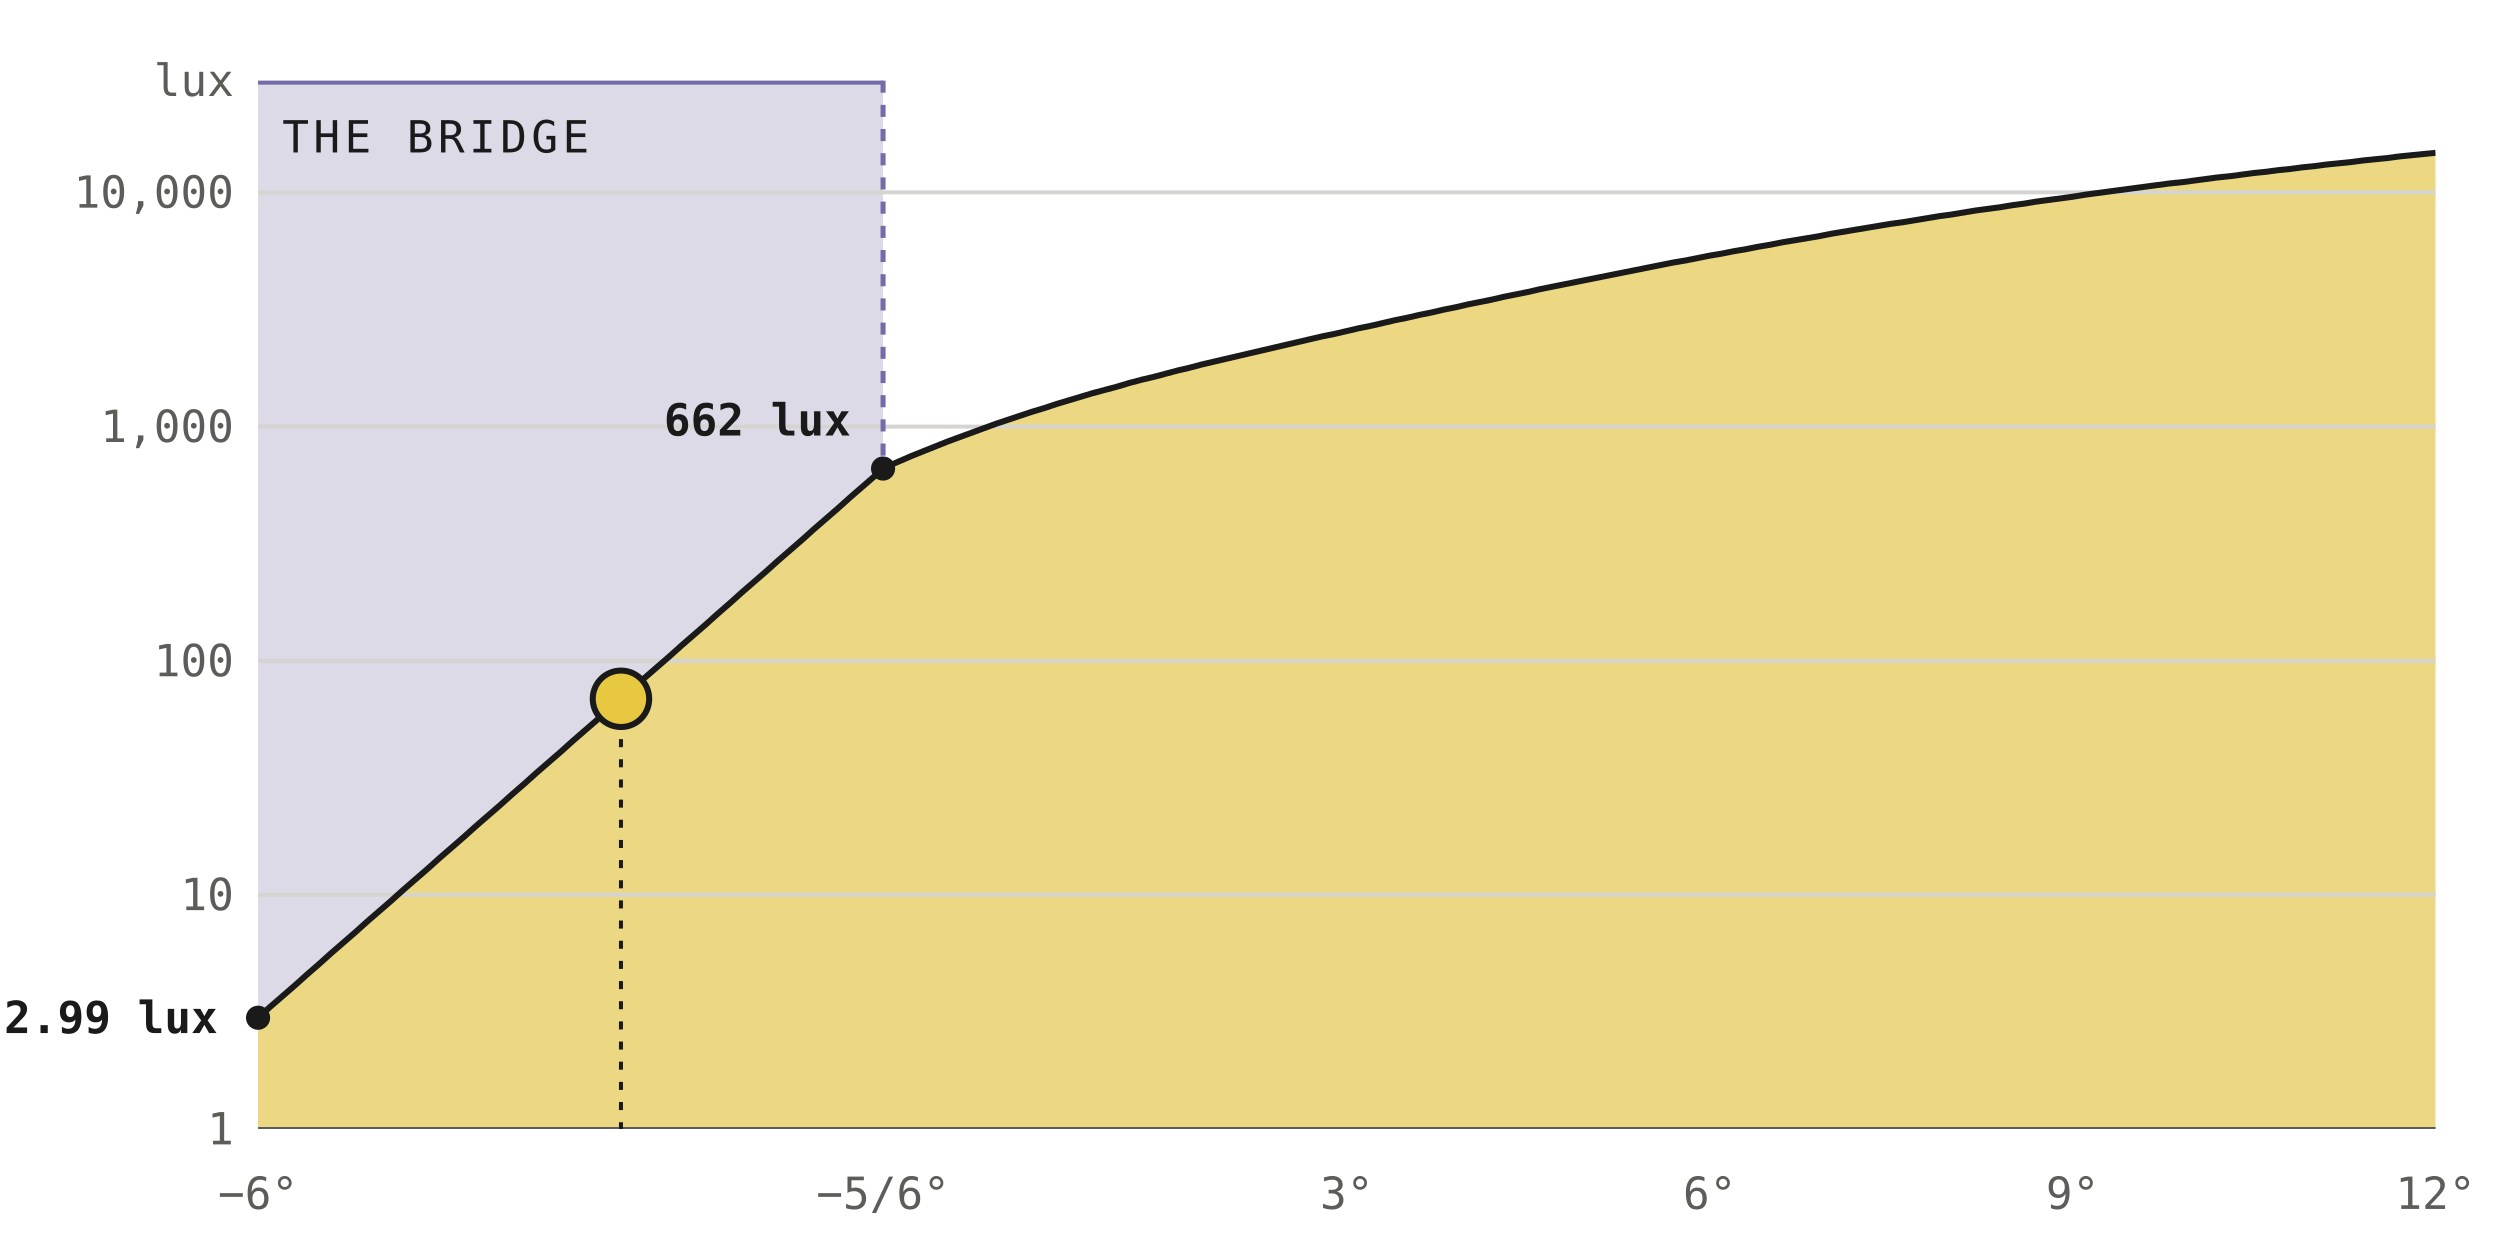
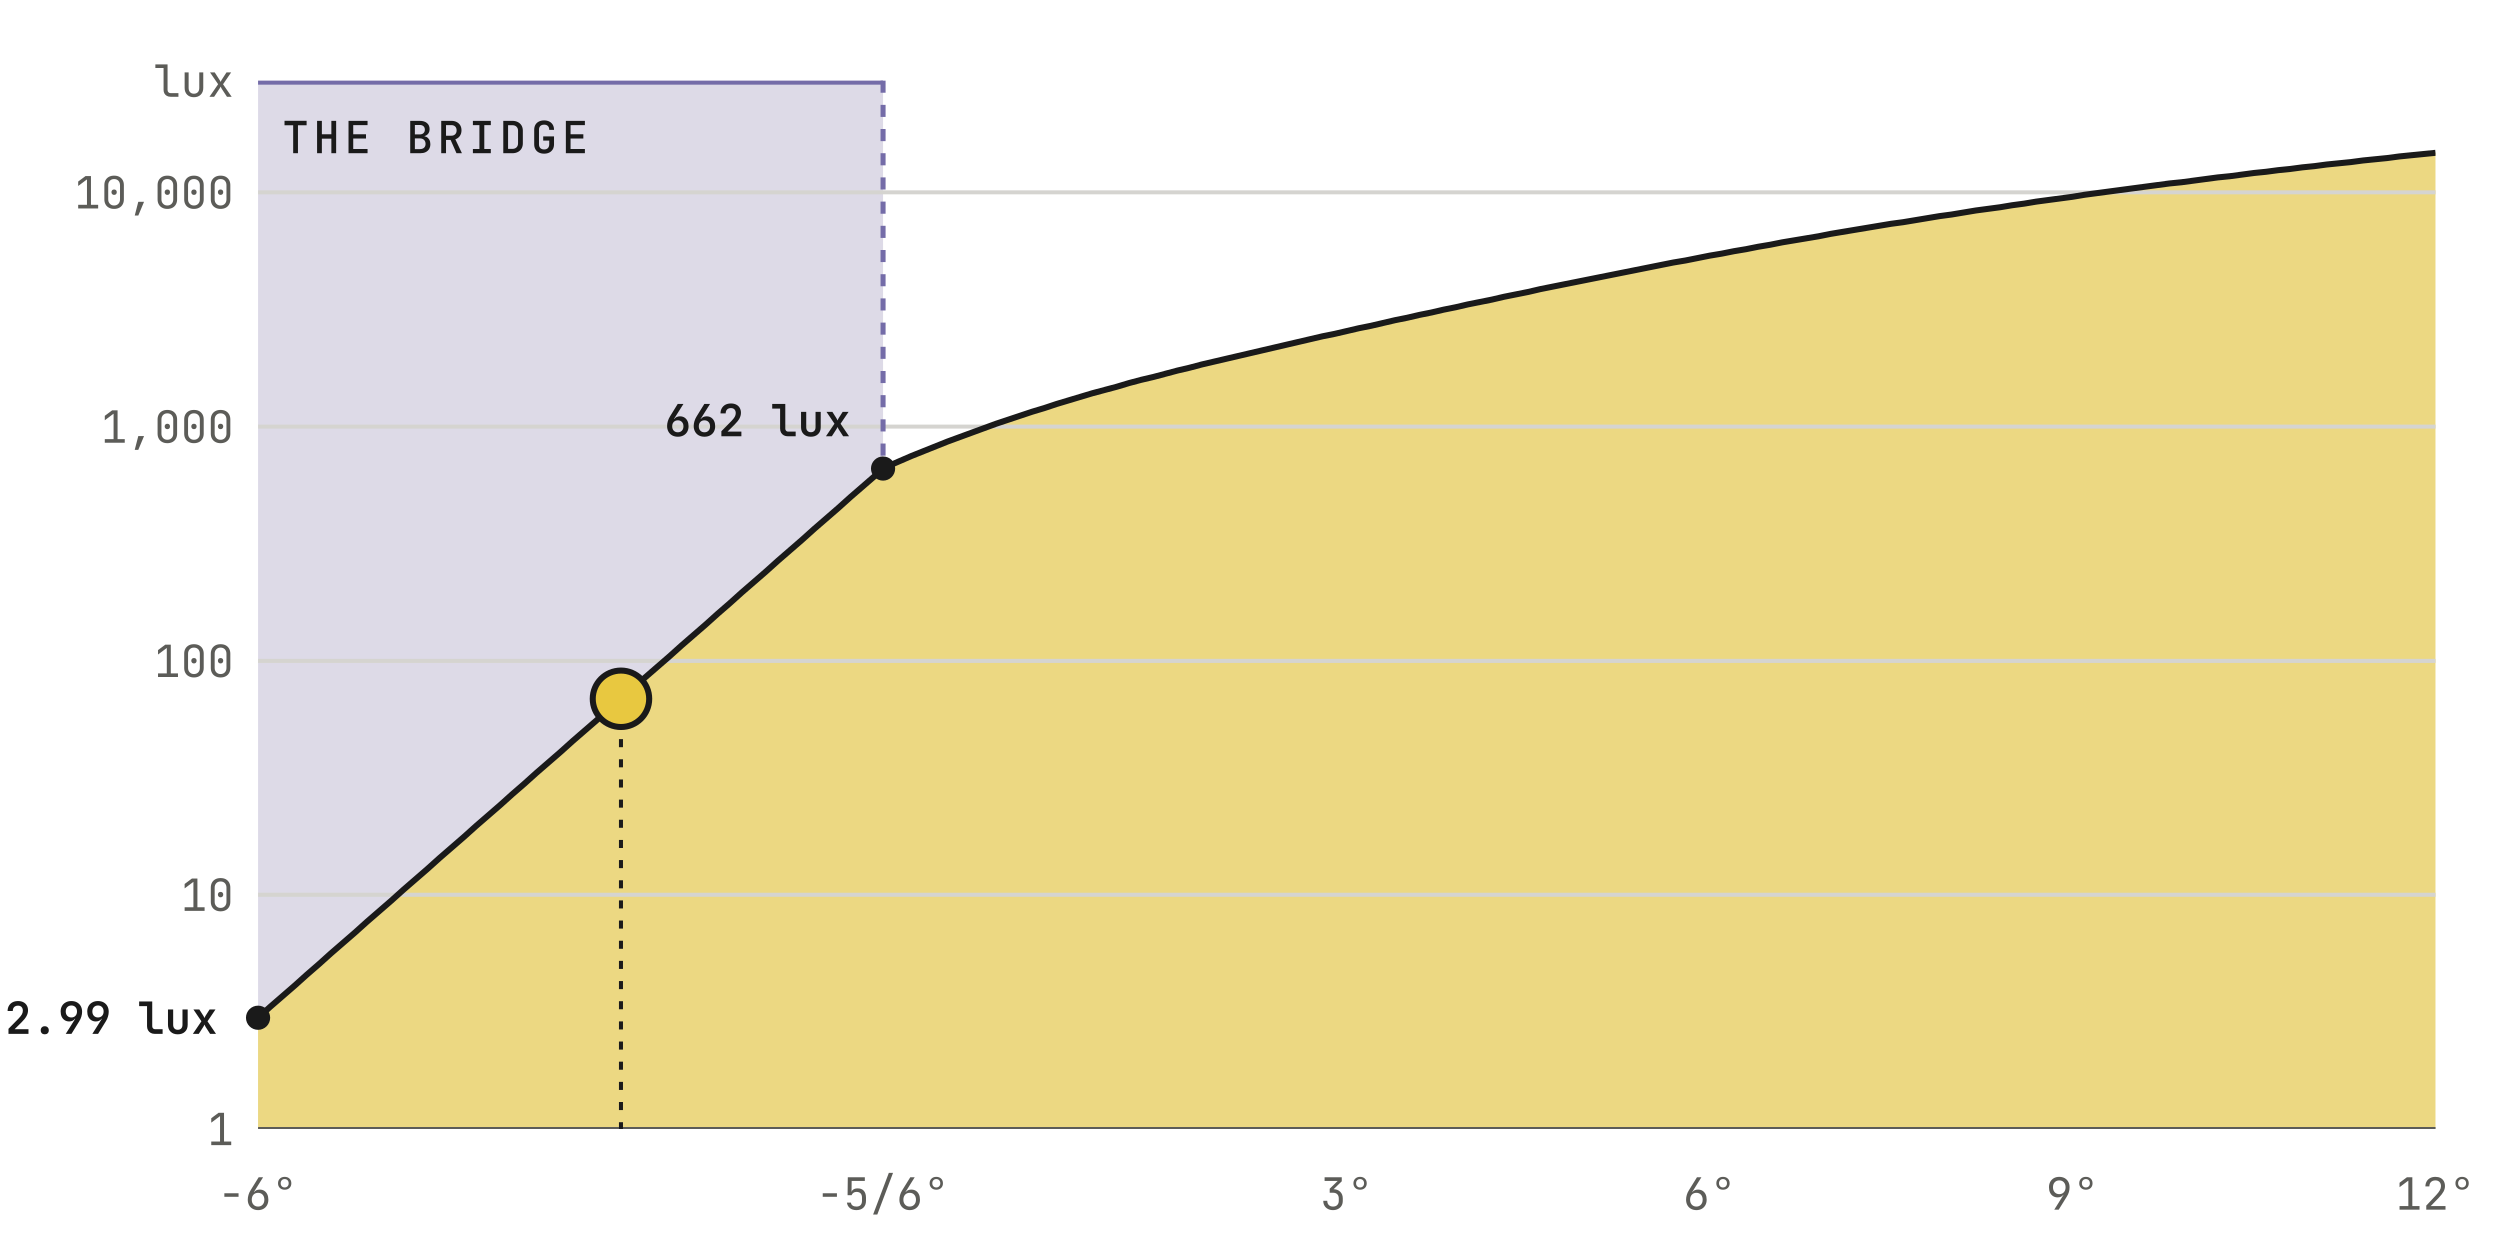
<svg xmlns="http://www.w3.org/2000/svg" aria-label="The clear-sky curve from −6° to 12° on a logarithmic lux scale, climbing from 2.99 lux to 662 lux across the span up to −5/6° and through that cutoff without a step, with a slider that moves the sun along it." class="twilight-bridge-drawing" role="img" viewBox="0 0 620 308">
  <svg aria-hidden="true" class="twilight-bridge-marks" preserveAspectRatio="none" viewBox="0 0 540 260" height="260" width="540" x="64" y="20">
    <rect class="twilight-bridge-wash" height="260" width="155" />
    <path class="twilight-bridge-sky" d="M0,232.4L3,229.7L6,227.1L9,224.5L12,221.8L15,219.2L18,216.5L21,213.9L24,211.3L27,208.6L30,206L33,203.4L36,200.7L39,198.1L42,195.5L45,192.8L48,190.2L51,187.6L54,184.9L57,182.3L60,179.7L63,177L66,174.4L69,171.7L72,169.1L75,166.5L78,163.8L81,161.2L84,158.6L87,155.9L90,153.3L93,150.7L96,148L99,145.4L102,142.8L105,140.1L108,137.5L111,134.9L114,132.2L117,129.6L120,126.9L123,124.3L126,121.7L129,119L132,116.4L135,113.8L138,111.1L141,108.5L144,105.9L147,103.2L150,100.6L153,98L155,96.2L156,95.7L159,94.4L162,93.1L165,91.9L168,90.7L171,89.5L174,88.4L177,87.3L180,86.2L183,85.1L186,84.1L189,83.1L192,82.1L195,81.2L198,80.2L201,79.3L204,78.4L207,77.5L210,76.7L213,75.9L216,75L219,74.2L222,73.5L225,72.7L228,71.9L231,71.2L234,70.4L237,69.7L240,69L243,68.3L246,67.6L249,66.9L252,66.2L255,65.5L258,64.8L261,64.1L264,63.4L267,62.8L270,62.1L273,61.4L276,60.8L279,60.1L282,59.4L285,58.8L288,58.1L291,57.5L294,56.8L297,56.2L300,55.5L303,54.9L306,54.3L309,53.6L312,53L315,52.4L318,51.7L321,51.1L324,50.5L327,49.9L330,49.3L333,48.7L336,48.1L339,47.5L342,46.9L345,46.3L348,45.7L351,45.1L354,44.6L357,44L360,43.4L363,42.9L366,42.3L369,41.8L372,41.2L375,40.7L378,40.1L381,39.6L384,39.1L387,38.6L390,38L393,37.5L396,37L399,36.5L402,36L405,35.5L408,35.1L411,34.6L414,34.1L417,33.6L420,33.2L423,32.7L426,32.2L429,31.8L432,31.4L435,30.9L438,30.5L441,30L444,29.6L447,29.2L450,28.8L453,28.3L456,27.9L459,27.5L462,27.1L465,26.7L468,26.3L471,25.9L474,25.5L477,25.2L480,24.8L483,24.4L486,24L489,23.7L492,23.3L495,22.9L498,22.6L501,22.2L504,21.9L507,21.5L510,21.2L513,20.8L516,20.5L519,20.2L522,19.8L525,19.5L528,19.2L531,18.8L534,18.5L537,18.2L540,17.9L540,260L537,260L534,260L531,260L528,260L525,260L522,260L519,260L516,260L513,260L510,260L507,260L504,260L501,260L498,260L495,260L492,260L489,260L486,260L483,260L480,260L477,260L474,260L471,260L468,260L465,260L462,260L459,260L456,260L453,260L450,260L447,260L444,260L441,260L438,260L435,260L432,260L429,260L426,260L423,260L420,260L417,260L414,260L411,260L408,260L405,260L402,260L399,260L396,260L393,260L390,260L387,260L384,260L381,260L378,260L375,260L372,260L369,260L366,260L363,260L360,260L357,260L354,260L351,260L348,260L345,260L342,260L339,260L336,260L333,260L330,260L327,260L324,260L321,260L318,260L315,260L312,260L309,260L306,260L303,260L300,260L297,260L294,260L291,260L288,260L285,260L282,260L279,260L276,260L273,260L270,260L267,260L264,260L261,260L258,260L255,260L252,260L249,260L246,260L243,260L240,260L237,260L234,260L231,260L228,260L225,260L222,260L219,260L216,260L213,260L210,260L207,260L204,260L201,260L198,260L195,260L192,260L189,260L186,260L183,260L180,260L177,260L174,260L171,260L168,260L165,260L162,260L159,260L156,260L155,260L153,260L150,260L147,260L144,260L141,260L138,260L135,260L132,260L129,260L126,260L123,260L120,260L117,260L114,260L111,260L108,260L105,260L102,260L99,260L96,260L93,260L90,260L87,260L84,260L81,260L78,260L75,260L72,260L69,260L66,260L63,260L60,260L57,260L54,260L51,260L48,260L45,260L42,260L39,260L36,260L33,260L30,260L27,260L24,260L21,260L18,260L15,260L12,260L9,260L6,260L3,260L0,260Z" />
    <path class="twilight-bridge-grid" d="M0 260H540M0 201.9H540M0 143.9H540M0 85.8H540M0 27.7H540" />
    <path class="twilight-bridge-axis" d="M0 260H540M0 260v4M155 260v4M360 260v4M540 260v4" />
    <path class="twilight-bridge-axis twilight-bridge-minor" d="M270 260v4M450 260v4" />
    <path class="twilight-bridge-roof" d="M0 0H155" />
    <path class="twilight-bridge-cut" d="M155 0V96.2" />
    <path class="twilight-bridge-edge" d="M0,232.4L3,229.7L6,227.1L9,224.5L12,221.8L15,219.2L18,216.5L21,213.9L24,211.3L27,208.6L30,206L33,203.4L36,200.7L39,198.1L42,195.5L45,192.8L48,190.2L51,187.6L54,184.9L57,182.3L60,179.7L63,177L66,174.4L69,171.7L72,169.1L75,166.5L78,163.8L81,161.2L84,158.6L87,155.9L90,153.3L93,150.7L96,148L99,145.4L102,142.8L105,140.1L108,137.5L111,134.9L114,132.2L117,129.6L120,126.9L123,124.3L126,121.7L129,119L132,116.4L135,113.8L138,111.1L141,108.5L144,105.9L147,103.2L150,100.6L153,98L155,96.2L156,95.7L159,94.4L162,93.1L165,91.9L168,90.7L171,89.5L174,88.4L177,87.3L180,86.2L183,85.1L186,84.1L189,83.1L192,82.1L195,81.2L198,80.2L201,79.3L204,78.4L207,77.5L210,76.7L213,75.9L216,75L219,74.2L222,73.5L225,72.7L228,71.9L231,71.2L234,70.4L237,69.7L240,69L243,68.3L246,67.6L249,66.9L252,66.2L255,65.5L258,64.8L261,64.1L264,63.4L267,62.8L270,62.1L273,61.4L276,60.8L279,60.1L282,59.4L285,58.8L288,58.1L291,57.5L294,56.8L297,56.2L300,55.5L303,54.9L306,54.3L309,53.6L312,53L315,52.4L318,51.7L321,51.1L324,50.5L327,49.9L330,49.3L333,48.7L336,48.1L339,47.5L342,46.9L345,46.3L348,45.7L351,45.1L354,44.6L357,44L360,43.4L363,42.9L366,42.3L369,41.8L372,41.2L375,40.7L378,40.1L381,39.6L384,39.1L387,38.6L390,38L393,37.5L396,37L399,36.5L402,36L405,35.5L408,35.1L411,34.6L414,34.1L417,33.6L420,33.2L423,32.7L426,32.2L429,31.8L432,31.4L435,30.9L438,30.5L441,30L444,29.6L447,29.2L450,28.8L453,28.3L456,27.9L459,27.5L462,27.1L465,26.7L468,26.3L471,25.9L474,25.5L477,25.2L480,24.8L483,24.4L486,24L489,23.7L492,23.3L495,22.9L498,22.6L501,22.2L504,21.9L507,21.5L510,21.2L513,20.8L516,20.5L519,20.2L522,19.8L525,19.5L528,19.2L531,18.8L534,18.5L537,18.2L540,17.9" />
    <path class="twilight-bridge-drop" d="M90 153.3V260" />
  </svg>
-   <text class="twilight-bridge-word" text-anchor="end" x="58" y="20">lux</text>
-   <text class="twilight-bridge-word" text-anchor="end" x="58" y="280">1</text>
-   <text class="twilight-bridge-word" text-anchor="end" x="58" y="221.9">10</text>
-   <text class="twilight-bridge-word" text-anchor="end" x="58" y="163.9">100</text>
-   <text class="twilight-bridge-word" text-anchor="end" x="58" y="105.8">1,000</text>
-   <text class="twilight-bridge-word" text-anchor="end" x="58" y="47.7">10,000</text>
-   <text class="twilight-bridge-word" text-anchor="middle" x="64" y="296">−6°</text>
-   <text class="twilight-bridge-word" text-anchor="middle" x="219" y="296">−5/6°</text>
-   <text class="twilight-bridge-word" text-anchor="middle" x="334" y="296">3°</text>
-   <text class="twilight-bridge-word" text-anchor="middle" x="424" y="296">6°</text>
-   <text class="twilight-bridge-word" text-anchor="middle" x="514" y="296">9°</text>
-   <text class="twilight-bridge-word" text-anchor="middle" x="604" y="296">12°</text>
-   <text class="twilight-bridge-caps" text-anchor="start" x="70" y="34">THE BRIDGE</text>
+   <path class="twilight-bridge-word" d="M375 0Q327 0 291 19Q255 38 235 73Q215 108 215 155L215 648L30 648L30 730L305 730L305 155Q305 121 324 102Q343 82 375 82L550 82L550 0L375 0ZM899 -10Q804 -10 747 47Q690 103 690 200L690 550L780 550L780 200Q780 138 812 104Q844 69 899 69Q955 69 988 104Q1020 138 1020 200L1020 550L1110 550L1110 200Q1110 103 1052 47Q994 -10 899 -10ZM1250 0L1445 283L1262 550L1368 550L1477 380Q1484 369 1491 356Q1497 343 1501 335Q1504 343 1511 356Q1517 369 1524 380L1634 550L1739 550L1556 282L1750 0L1644 0L1526 180Q1519 191 1513 206Q1506 220 1501 229Q1497 220 1490 206Q1482 191 1474 180L1355 0L1250 0Z" transform="translate(38.2 24) scale(0.011 -0.011)" />
+   <path class="twilight-bridge-word" d="M90 0L90 82L288 82L288 655L90 507L90 607L255 730L378 730L378 82L540 82L540 0L90 0Z" transform="translate(51.4 284) scale(0.011 -0.011)" />
+   <path class="twilight-bridge-word" d="M90 0L90 82L288 82L288 655L90 507L90 607L255 730L378 730L378 82L540 82L540 0L90 0ZM900 -10Q833 -10 784 17Q734 43 707 92Q680 140 680 205L680 525Q680 591 707 639Q734 687 784 714Q833 740 900 740Q968 740 1017 714Q1066 687 1093 639Q1120 591 1120 525L1120 205Q1120 140 1093 92Q1066 43 1017 17Q967 -10 900 -10ZM900 67Q960 67 997 106Q1033 144 1033 205L1033 525Q1033 586 997 625Q960 663 900 663Q840 663 804 625Q767 586 767 525L767 205Q767 144 804 106Q840 67 900 67ZM900 306Q873 306 857 323Q840 340 840 368Q840 395 857 412Q873 428 900 428Q927 428 944 412Q960 395 960 368Q960 340 944 323Q927 306 900 306Z" transform="translate(44.8 225.9) scale(0.011 -0.011)" />
+   <path class="twilight-bridge-word" d="M90 0L90 82L288 82L288 655L90 507L90 607L255 730L378 730L378 82L540 82L540 0L90 0ZM900 -10Q833 -10 784 17Q734 43 707 92Q680 140 680 205L680 525Q680 591 707 639Q734 687 784 714Q833 740 900 740Q968 740 1017 714Q1066 687 1093 639Q1120 591 1120 525L1120 205Q1120 140 1093 92Q1066 43 1017 17Q967 -10 900 -10ZM900 67Q960 67 997 106Q1033 144 1033 205L1033 525Q1033 586 997 625Q960 663 900 663Q840 663 804 625Q767 586 767 525L767 205Q767 144 804 106Q840 67 900 67ZM900 306Q873 306 857 323Q840 340 840 368Q840 395 857 412Q873 428 900 428Q927 428 944 412Q960 395 960 368Q960 340 944 323Q927 306 900 306ZM1500 -10Q1433 -10 1384 17Q1334 43 1307 92Q1280 140 1280 205L1280 525Q1280 591 1307 639Q1334 687 1384 714Q1433 740 1500 740Q1568 740 1617 714Q1666 687 1693 639Q1720 591 1720 525L1720 205Q1720 140 1693 92Q1666 43 1617 17Q1567 -10 1500 -10ZM1500 67Q1560 67 1597 106Q1633 144 1633 205L1633 525Q1633 586 1597 625Q1560 663 1500 663Q1440 663 1404 625Q1367 586 1367 525L1367 205Q1367 144 1404 106Q1440 67 1500 67ZM1500 306Q1473 306 1457 323Q1440 340 1440 368Q1440 395 1457 412Q1473 428 1500 428Q1527 428 1544 412Q1560 395 1560 368Q1560 340 1544 323Q1527 306 1500 306Z" transform="translate(38.2 167.9) scale(0.011 -0.011)" />
+   <path class="twilight-bridge-word" d="M90 0L90 82L288 82L288 655L90 507L90 607L255 730L378 730L378 82L540 82L540 0L90 0ZM765 -160L845 151L975 151L845 -160L765 -160ZM1500 -10Q1433 -10 1384 17Q1334 43 1307 92Q1280 140 1280 205L1280 525Q1280 591 1307 639Q1334 687 1384 714Q1433 740 1500 740Q1568 740 1617 714Q1666 687 1693 639Q1720 591 1720 525L1720 205Q1720 140 1693 92Q1666 43 1617 17Q1567 -10 1500 -10ZM1500 67Q1560 67 1597 106Q1633 144 1633 205L1633 525Q1633 586 1597 625Q1560 663 1500 663Q1440 663 1404 625Q1367 586 1367 525L1367 205Q1367 144 1404 106Q1440 67 1500 67ZM1500 306Q1473 306 1457 323Q1440 340 1440 368Q1440 395 1457 412Q1473 428 1500 428Q1527 428 1544 412Q1560 395 1560 368Q1560 340 1544 323Q1527 306 1500 306ZM2100 -10Q2033 -10 1984 17Q1934 43 1907 92Q1880 140 1880 205L1880 525Q1880 591 1907 639Q1934 687 1984 714Q2033 740 2100 740Q2168 740 2217 714Q2266 687 2293 639Q2320 591 2320 525L2320 205Q2320 140 2293 92Q2266 43 2217 17Q2167 -10 2100 -10ZM2100 67Q2160 67 2197 106Q2233 144 2233 205L2233 525Q2233 586 2197 625Q2160 663 2100 663Q2040 663 2004 625Q1967 586 1967 525L1967 205Q1967 144 2004 106Q2040 67 2100 67ZM2100 306Q2073 306 2057 323Q2040 340 2040 368Q2040 395 2057 412Q2073 428 2100 428Q2127 428 2144 412Q2160 395 2160 368Q2160 340 2144 323Q2127 306 2100 306ZM2700 -10Q2633 -10 2584 17Q2534 43 2507 92Q2480 140 2480 205L2480 525Q2480 591 2507 639Q2534 687 2584 714Q2633 740 2700 740Q2768 740 2817 714Q2866 687 2893 639Q2920 591 2920 525L2920 205Q2920 140 2893 92Q2866 43 2817 17Q2767 -10 2700 -10ZM2700 67Q2760 67 2797 106Q2833 144 2833 205L2833 525Q2833 586 2797 625Q2760 663 2700 663Q2640 663 2604 625Q2567 586 2567 525L2567 205Q2567 144 2604 106Q2640 67 2700 67ZM2700 306Q2673 306 2657 323Q2640 340 2640 368Q2640 395 2657 412Q2673 428 2700 428Q2727 428 2744 412Q2760 395 2760 368Q2760 340 2744 323Q2727 306 2700 306Z" transform="translate(25 109.8) scale(0.011 -0.011)" />
+   <path class="twilight-bridge-word" d="M90 0L90 82L288 82L288 655L90 507L90 607L255 730L378 730L378 82L540 82L540 0L90 0ZM900 -10Q833 -10 784 17Q734 43 707 92Q680 140 680 205L680 525Q680 591 707 639Q734 687 784 714Q833 740 900 740Q968 740 1017 714Q1066 687 1093 639Q1120 591 1120 525L1120 205Q1120 140 1093 92Q1066 43 1017 17Q967 -10 900 -10ZM900 67Q960 67 997 106Q1033 144 1033 205L1033 525Q1033 586 997 625Q960 663 900 663Q840 663 804 625Q767 586 767 525L767 205Q767 144 804 106Q840 67 900 67ZM900 306Q873 306 857 323Q840 340 840 368Q840 395 857 412Q873 428 900 428Q927 428 944 412Q960 395 960 368Q960 340 944 323Q927 306 900 306ZM1365 -160L1445 151L1575 151L1445 -160L1365 -160ZM2100 -10Q2033 -10 1984 17Q1934 43 1907 92Q1880 140 1880 205L1880 525Q1880 591 1907 639Q1934 687 1984 714Q2033 740 2100 740Q2168 740 2217 714Q2266 687 2293 639Q2320 591 2320 525L2320 205Q2320 140 2293 92Q2266 43 2217 17Q2167 -10 2100 -10ZM2100 67Q2160 67 2197 106Q2233 144 2233 205L2233 525Q2233 586 2197 625Q2160 663 2100 663Q2040 663 2004 625Q1967 586 1967 525L1967 205Q1967 144 2004 106Q2040 67 2100 67ZM2100 306Q2073 306 2057 323Q2040 340 2040 368Q2040 395 2057 412Q2073 428 2100 428Q2127 428 2144 412Q2160 395 2160 368Q2160 340 2144 323Q2127 306 2100 306ZM2700 -10Q2633 -10 2584 17Q2534 43 2507 92Q2480 140 2480 205L2480 525Q2480 591 2507 639Q2534 687 2584 714Q2633 740 2700 740Q2768 740 2817 714Q2866 687 2893 639Q2920 591 2920 525L2920 205Q2920 140 2893 92Q2866 43 2817 17Q2767 -10 2700 -10ZM2700 67Q2760 67 2797 106Q2833 144 2833 205L2833 525Q2833 586 2797 625Q2760 663 2700 663Q2640 663 2604 625Q2567 586 2567 525L2567 205Q2567 144 2604 106Q2640 67 2700 67ZM2700 306Q2673 306 2657 323Q2640 340 2640 368Q2640 395 2657 412Q2673 428 2700 428Q2727 428 2744 412Q2760 395 2760 368Q2760 340 2744 323Q2727 306 2700 306ZM3300 -10Q3233 -10 3184 17Q3134 43 3107 92Q3080 140 3080 205L3080 525Q3080 591 3107 639Q3134 687 3184 714Q3233 740 3300 740Q3368 740 3417 714Q3466 687 3493 639Q3520 591 3520 525L3520 205Q3520 140 3493 92Q3466 43 3417 17Q3367 -10 3300 -10ZM3300 67Q3360 67 3397 106Q3433 144 3433 205L3433 525Q3433 586 3397 625Q3360 663 3300 663Q3240 663 3204 625Q3167 586 3167 525L3167 205Q3167 144 3204 106Q3240 67 3300 67ZM3300 306Q3273 306 3257 323Q3240 340 3240 368Q3240 395 3257 412Q3273 428 3300 428Q3327 428 3344 412Q3360 395 3360 368Q3360 340 3344 323Q3327 306 3300 306Z" transform="translate(18.4 51.7) scale(0.011 -0.011)" />
+   <path class="twilight-bridge-word" d="M140 290L140 370L460 370L460 290L140 290ZM901 -10Q831 -10 779 20Q726 49 697 102Q668 155 668 225Q668 280 684 333Q699 386 730 435L913 730L1013 730L806 398L810 395Q829 423 862 438Q895 453 936 453Q996 453 1040 425Q1084 397 1108 346Q1132 295 1132 225Q1132 155 1103 102Q1074 49 1023 20Q971 -10 901 -10ZM900 70Q964 70 1003 113Q1042 155 1042 225Q1042 295 1003 338Q964 380 900 380Q836 380 797 338Q758 295 758 225Q758 155 797 113Q836 70 900 70ZM1500 450Q1433 450 1392 490Q1350 530 1350 595Q1350 660 1392 700Q1433 740 1500 740Q1568 740 1609 700Q1650 660 1650 595Q1650 530 1609 490Q1568 450 1500 450ZM1499 501Q1540 501 1565 527Q1590 553 1590 595Q1590 638 1565 664Q1540 690 1499 690Q1459 690 1435 664Q1410 638 1410 595Q1410 553 1435 527Q1459 501 1499 501Z" transform="translate(54.1 300) scale(0.011 -0.011)" />
+   <path class="twilight-bridge-word" d="M140 290L140 370L460 370L460 290L140 290ZM898 -10Q809 -10 752 36Q695 82 685 160L775 160Q780 117 812 94Q844 70 899 70Q962 70 994 104Q1025 138 1025 200L1025 271Q1025 333 994 367Q962 401 900 401Q861 401 832 381Q803 360 790 326L700 326L705 730L1089 730L1089 648L792 648L789 405L817 405L789 379Q789 426 827 453Q864 480 927 480Q1016 481 1066 426Q1115 370 1115 271L1115 200Q1115 103 1058 47Q1001 -10 898 -10ZM1275 -110L1630 830L1725 830L1370 -110L1275 -110ZM2101 -10Q2031 -10 1979 20Q1926 49 1897 102Q1868 155 1868 225Q1868 280 1884 333Q1899 386 1930 435L2113 730L2213 730L2006 398L2010 395Q2029 423 2062 438Q2095 453 2136 453Q2196 453 2240 425Q2284 397 2308 346Q2332 295 2332 225Q2332 155 2303 102Q2274 49 2223 20Q2171 -10 2101 -10ZM2100 70Q2164 70 2203 113Q2242 155 2242 225Q2242 295 2203 338Q2164 380 2100 380Q2036 380 1997 338Q1958 295 1958 225Q1958 155 1997 113Q2036 70 2100 70ZM2700 450Q2633 450 2592 490Q2550 530 2550 595Q2550 660 2592 700Q2633 740 2700 740Q2768 740 2809 700Q2850 660 2850 595Q2850 530 2809 490Q2768 450 2700 450ZM2699 501Q2740 501 2765 527Q2790 553 2790 595Q2790 638 2765 664Q2740 690 2699 690Q2659 690 2635 664Q2610 638 2610 595Q2610 553 2635 527Q2659 501 2699 501Z" transform="translate(202.5 300) scale(0.011 -0.011)" />
+   <path class="twilight-bridge-word" d="M289 -10Q223 -10 174 17Q124 43 97 90Q70 137 70 200L160 200Q160 139 195 105Q229 70 290 70Q352 70 386 106Q420 142 420 200L420 252Q420 314 386 348Q352 382 290 382L215 382L215 472L396 648L100 648L100 730L487 730L487 640L292 451L292 462Q392 462 451 405Q510 348 510 252L510 200Q510 137 483 90Q455 43 405 17Q355 -10 289 -10ZM900 450Q833 450 792 490Q750 530 750 595Q750 660 792 700Q833 740 900 740Q968 740 1009 700Q1050 660 1050 595Q1050 530 1009 490Q968 450 900 450ZM899 501Q940 501 965 527Q990 553 990 595Q990 638 965 664Q940 690 899 690Q859 690 835 664Q810 638 810 595Q810 553 835 527Q859 501 899 501Z" transform="translate(327.4 300) scale(0.011 -0.011)" />
+   <path class="twilight-bridge-word" d="M301 -10Q231 -10 179 20Q126 49 97 102Q68 155 68 225Q68 280 84 333Q99 386 130 435L313 730L413 730L206 398L210 395Q229 423 262 438Q295 453 336 453Q396 453 440 425Q484 397 508 346Q532 295 532 225Q532 155 503 102Q474 49 423 20Q371 -10 301 -10ZM300 70Q364 70 403 113Q442 155 442 225Q442 295 403 338Q364 380 300 380Q236 380 197 338Q158 295 158 225Q158 155 197 113Q236 70 300 70ZM900 450Q833 450 792 490Q750 530 750 595Q750 660 792 700Q833 740 900 740Q968 740 1009 700Q1050 660 1050 595Q1050 530 1009 490Q968 450 900 450ZM899 501Q940 501 965 527Q990 553 990 595Q990 638 965 664Q940 690 899 690Q859 690 835 664Q810 638 810 595Q810 553 835 527Q859 501 899 501Z" transform="translate(417.4 300) scale(0.011 -0.011)" />
+   <path class="twilight-bridge-word" d="M187 0L394 332L390 335Q371 307 338 292Q305 277 264 277Q205 277 161 305Q116 333 92 385Q68 436 68 505Q68 576 97 629Q126 681 178 711Q230 740 299 740Q369 740 422 711Q474 681 503 629Q532 576 532 505Q532 450 517 397Q501 344 470 295L287 0L187 0ZM300 350Q364 350 403 393Q442 435 442 505Q442 575 403 618Q364 660 300 660Q236 660 197 618Q158 575 158 505Q158 435 197 393Q236 350 300 350ZM900 450Q833 450 792 490Q750 530 750 595Q750 660 792 700Q833 740 900 740Q968 740 1009 700Q1050 660 1050 595Q1050 530 1009 490Q968 450 900 450ZM899 501Q940 501 965 527Q990 553 990 595Q990 638 965 664Q940 690 899 690Q859 690 835 664Q810 638 810 595Q810 553 835 527Q859 501 899 501Z" transform="translate(507.4 300) scale(0.011 -0.011)" />
+   <path class="twilight-bridge-word" d="M90 0L90 82L288 82L288 655L90 507L90 607L255 730L378 730L378 82L540 82L540 0L90 0ZM692 0L692 92L915 329Q972 390 998 438Q1024 485 1024 529Q1024 590 991 625Q957 660 899 660Q835 660 799 624Q762 588 762 525L672 525Q674 591 703 640Q731 688 782 714Q832 740 899 740Q965 740 1014 715Q1062 689 1088 642Q1114 595 1114 530Q1114 468 1081 407Q1048 346 973 268L793 82L1126 82L1126 0L692 0ZM1500 450Q1433 450 1392 490Q1350 530 1350 595Q1350 660 1392 700Q1433 740 1500 740Q1568 740 1609 700Q1650 660 1650 595Q1650 530 1609 490Q1568 450 1500 450ZM1499 501Q1540 501 1565 527Q1590 553 1590 595Q1590 638 1565 664Q1540 690 1499 690Q1459 690 1435 664Q1410 638 1410 595Q1410 553 1435 527Q1459 501 1499 501Z" transform="translate(594.1 300) scale(0.011 -0.011)" />
+   <path class="twilight-bridge-caps" d="M246 0L246 631L51 631L51 731L549 731L549 631L354 631L354 0L246 0ZM785 0L785 730L893 730L893 428L1107 428L1107 730L1215 730L1215 0L1107 0L1107 328L893 328L893 0L785 0ZM1494 0L1494 730L1923 730L1923 634L1600 634L1600 427L1888 427L1888 332L1600 332L1600 96L1923 96L1923 0L1494 0ZM2885 0L2885 730L3100 730Q3204 730 3263 680Q3322 630 3322 542Q3322 492 3301 455Q3279 419 3241 399Q3203 379 3152 379L3152 389Q3207 390 3249 368Q3291 347 3315 305Q3339 263 3339 205Q3339 143 3312 96Q3284 50 3234 25Q3183 0 3114 0L2885 0ZM2990 93L3105 93Q3163 93 3197 124Q3231 155 3231 210Q3231 266 3197 300Q3163 334 3105 334L2990 334L2990 93ZM2990 424L3099 424Q3153 424 3184 453Q3215 482 3215 531Q3215 580 3184 609Q3153 637 3100 637L2990 637L2990 424ZM3584 0L3584 730L3813 730Q3882 730 3933 703Q3984 677 4013 629Q4041 581 4041 516Q4041 443 4004 389Q3966 336 3902 314L4051 0L3928 0L3795 300L3692 300L3692 0L3584 0ZM3692 395L3813 395Q3867 395 3899 428Q3931 460 3931 514Q3931 570 3899 602Q3867 634 3813 634L3692 634L3692 395ZM4298 0L4298 96L4445 96L4445 634L4298 634L4298 730L4702 730L4702 634L4555 634L4555 96L4702 96L4702 0L4298 0ZM4983 0L4983 730L5187 730Q5259 730 5312 702Q5365 675 5395 625Q5424 575 5424 507L5424 224Q5424 157 5395 106Q5365 55 5312 28Q5259 0 5187 0L4983 0ZM5091 98L5187 98Q5247 98 5281 132Q5316 165 5316 224L5316 507Q5316 565 5281 598Q5247 632 5187 632L5091 632L5091 98ZM5904 -10Q5836 -10 5785 16Q5735 41 5707 90Q5680 138 5680 203L5680 527Q5680 593 5707 641Q5735 689 5785 714Q5836 740 5904 740Q5972 740 6022 714Q6072 688 6100 640Q6127 593 6127 527L6019 527Q6019 584 5989 614Q5959 644 5904 644Q5849 644 5818 614Q5788 584 5788 528L5788 203Q5788 147 5818 116Q5849 85 5904 85Q5959 85 5989 116Q6019 147 6019 203L6019 285L5883 285L5883 380L6127 380L6127 203Q6127 138 6100 90Q6072 42 6022 16Q5972 -10 5904 -10ZM6394 0L6394 730L6823 730L6823 634L6500 634L6500 427L6788 427L6788 332L6500 332L6500 96L6823 96L6823 0L6394 0Z" transform="translate(70 38) scale(0.011 -0.011)" />
  <circle class="twilight-bridge-node" cx="64" cy="252.4" r="3" />
  <circle class="twilight-bridge-node" cx="219" cy="116.2" r="3" />
-   <text class="twilight-bridge-end" text-anchor="end" x="54" y="252.4">2.99 lux</text>
-   <text class="twilight-bridge-end" text-anchor="end" x="211" y="104.2">662 lux</text>
+   <path class="twilight-bridge-end" d="M82 0L82 114L309 345Q359 397 383 438Q406 480 406 522Q406 575 377 606Q348 636 298 636Q242 636 210 604Q179 572 179 516L62 516Q63 585 93 635Q122 685 175 713Q228 740 299 740Q367 740 417 714Q468 688 495 641Q523 594 523 530Q523 464 489 401Q455 338 379 263L220 105L533 105L533 0L82 0ZM900 -10Q858 -10 834 14Q809 39 809 80Q809 122 834 147Q858 172 900 172Q942 172 966 147Q991 122 991 80Q991 39 966 14Q942 -10 900 -10ZM1373 0L1586 338L1581 342Q1561 312 1527 296Q1493 280 1452 280Q1393 280 1350 308Q1306 336 1282 386Q1258 437 1258 505Q1258 576 1288 628Q1318 681 1373 710Q1427 740 1499 740Q1573 740 1627 710Q1682 679 1712 625Q1742 571 1742 497Q1742 445 1725 389Q1709 333 1677 283L1502 0L1373 0ZM1500 370Q1557 370 1592 407Q1627 444 1627 505Q1627 566 1592 603Q1557 640 1500 640Q1443 640 1408 603Q1373 566 1373 505Q1373 444 1408 407Q1443 370 1500 370ZM1973 0L2186 338L2181 342Q2161 312 2127 296Q2093 280 2052 280Q1993 280 1950 308Q1906 336 1882 386Q1858 437 1858 505Q1858 576 1888 628Q1918 681 1973 710Q2027 740 2099 740Q2173 740 2227 710Q2282 679 2312 625Q2342 571 2342 497Q2342 445 2325 389Q2309 333 2277 283L2102 0L1973 0ZM2100 370Q2157 370 2192 407Q2227 444 2227 505Q2227 566 2192 603Q2157 640 2100 640Q2043 640 2008 603Q1973 566 1973 505Q1973 444 2008 407Q2043 370 2100 370ZM3382 0Q3329 0 3290 21Q3250 43 3228 82Q3206 121 3206 173L3206 625L3028 625L3028 730L3323 730L3323 173Q3323 142 3341 124Q3358 105 3388 105L3557 105L3557 0L3382 0ZM3899 -10Q3797 -10 3738 48Q3678 106 3678 206L3678 550L3795 550L3795 207Q3795 152 3823 122Q3850 92 3899 92Q3949 92 3977 122Q4005 152 4005 207L4005 550L4122 550L4122 206Q4122 106 4061 48Q4001 -10 3899 -10ZM4239 0L4432 284L4252 550L4385 550L4476 407Q4483 395 4490 380Q4497 366 4501 357Q4504 366 4511 380Q4518 395 4525 407L4616 550L4749 550L4569 283L4761 0L4628 0L4526 158Q4519 170 4512 185Q4505 200 4501 210Q4497 200 4489 185Q4482 170 4474 158L4372 0L4239 0Z" transform="translate(1.2 256.4) scale(0.011 -0.011)" />
+   <path class="twilight-bridge-end" d="M301 -10Q228 -10 173 20Q118 51 88 106Q58 160 58 233Q58 285 75 341Q92 397 123 447L298 730L427 730L214 392L219 388Q239 418 273 434Q307 450 348 450Q407 450 451 422Q494 394 518 344Q542 294 542 225Q542 155 512 102Q482 49 428 20Q374 -10 301 -10ZM300 90Q357 90 392 127Q427 164 427 225Q427 286 392 323Q357 360 300 360Q243 360 208 323Q173 286 173 225Q173 164 208 127Q243 90 300 90ZM901 -10Q828 -10 773 20Q718 51 688 106Q658 160 658 233Q658 285 675 341Q692 397 723 447L898 730L1027 730L814 392L819 388Q839 418 873 434Q907 450 948 450Q1007 450 1051 422Q1094 394 1118 344Q1142 294 1142 225Q1142 155 1112 102Q1082 49 1028 20Q974 -10 901 -10ZM900 90Q957 90 992 127Q1027 164 1027 225Q1027 286 992 323Q957 360 900 360Q843 360 808 323Q773 286 773 225Q773 164 808 127Q843 90 900 90ZM1282 0L1282 114L1509 345Q1559 397 1583 438Q1606 480 1606 522Q1606 575 1577 606Q1548 636 1498 636Q1442 636 1410 604Q1379 572 1379 516L1262 516Q1263 585 1293 635Q1322 685 1375 713Q1428 740 1499 740Q1567 740 1617 714Q1668 688 1695 641Q1723 594 1723 530Q1723 464 1689 401Q1655 338 1579 263L1420 105L1733 105L1733 0L1282 0ZM2782 0Q2729 0 2690 21Q2650 43 2628 82Q2606 121 2606 173L2606 625L2428 625L2428 730L2723 730L2723 173Q2723 142 2741 124Q2758 105 2788 105L2957 105L2957 0L2782 0ZM3299 -10Q3197 -10 3138 48Q3078 106 3078 206L3078 550L3195 550L3195 207Q3195 152 3223 122Q3250 92 3299 92Q3349 92 3377 122Q3405 152 3405 207L3405 550L3522 550L3522 206Q3522 106 3461 48Q3401 -10 3299 -10ZM3639 0L3832 284L3652 550L3785 550L3876 407Q3883 395 3890 380Q3897 366 3901 357Q3904 366 3911 380Q3918 395 3925 407L4016 550L4149 550L3969 283L4161 0L4028 0L3926 158Q3919 170 3912 185Q3905 200 3901 210Q3897 200 3889 185Q3882 170 3874 158L3772 0L3639 0Z" transform="translate(164.8 108.2) scale(0.011 -0.011)" />
  <circle class="twilight-bridge-sun" cx="154" cy="173.3" r="7" />
-   <style>.twilight-bridge-drawing {
-   background           : #f2f1ee;
-   font-family          : ui-monospace, monospace;
-   font-variant-numeric : tabular-nums;
- }
+   <style>.twilight-bridge-drawing { background: #f2f1ee; }

.twilight-bridge-wash { fill: #dddae7; }

.twilight-bridge-sky { fill: #ecd882; }

.twilight-bridge-grid {
  stroke       : #d5d4d0;
  stroke-width : 1;
}

.twilight-bridge-axis {
  fill         : none;
  stroke       : #5c5c58;
  stroke-width : 1;
}

.twilight-bridge-roof {
  stroke       : #746ca8;
  stroke-width : 2;
}

.twilight-bridge-cut {
  stroke           : #746ca8;
  stroke-dasharray : 3 3;
  stroke-width     : 1.25;
}

.twilight-bridge-edge {
  fill            : none;
  stroke          : #1a1a1a;
  stroke-linejoin : round;
  stroke-width    : 1.5;
}

.twilight-bridge-drop {
  fill             : none;
  stroke           : #1a1a1a;
  stroke-dasharray : 2 3;
  stroke-width     : 1;
}

- .twilight-bridge-word, .twilight-bridge-end, .twilight-bridge-caps {
-   dominant-baseline : central;
-   font-size         : 11px;
- }
- 
.twilight-bridge-word { fill: #5c5c58; }

.twilight-bridge-end {
  fill        : #1a1a1a;
-   font-weight : 600;
}

.twilight-bridge-caps {
  fill           : #1a1a1a;
-   font-weight    : 500;
-   letter-spacing : 0.1em;
}

.twilight-bridge-node { fill: #1a1a1a; }

.twilight-bridge-sun {
  fill         : #e8c840;
  stroke       : #1a1a1a;
  stroke-width : 1.5;
}

@media (prefers-color-scheme: dark) {
  .twilight-bridge-drawing { background: #1a1a1a; }

  .twilight-bridge-wash { fill: #373548; }

  .twilight-bridge-sky { fill: #77682b; }

  .twilight-bridge-grid { stroke: #3d3d3b; }

  .twilight-bridge-axis { stroke: #a6a6a1; }

  .twilight-bridge-roof { stroke: #9f97d2; }

  .twilight-bridge-cut { stroke: #9f97d2; }

  .twilight-bridge-edge { stroke: #f2f1ee; }

  .twilight-bridge-drop { stroke: #f2f1ee; }

  .twilight-bridge-word { fill: #a6a6a1; }

  .twilight-bridge-end { fill: #f2f1ee; }

  .twilight-bridge-caps { fill: #f2f1ee; }

  .twilight-bridge-node { fill: #f2f1ee; }

  .twilight-bridge-sun { stroke: #f2f1ee; }
}
</style>
</svg>
